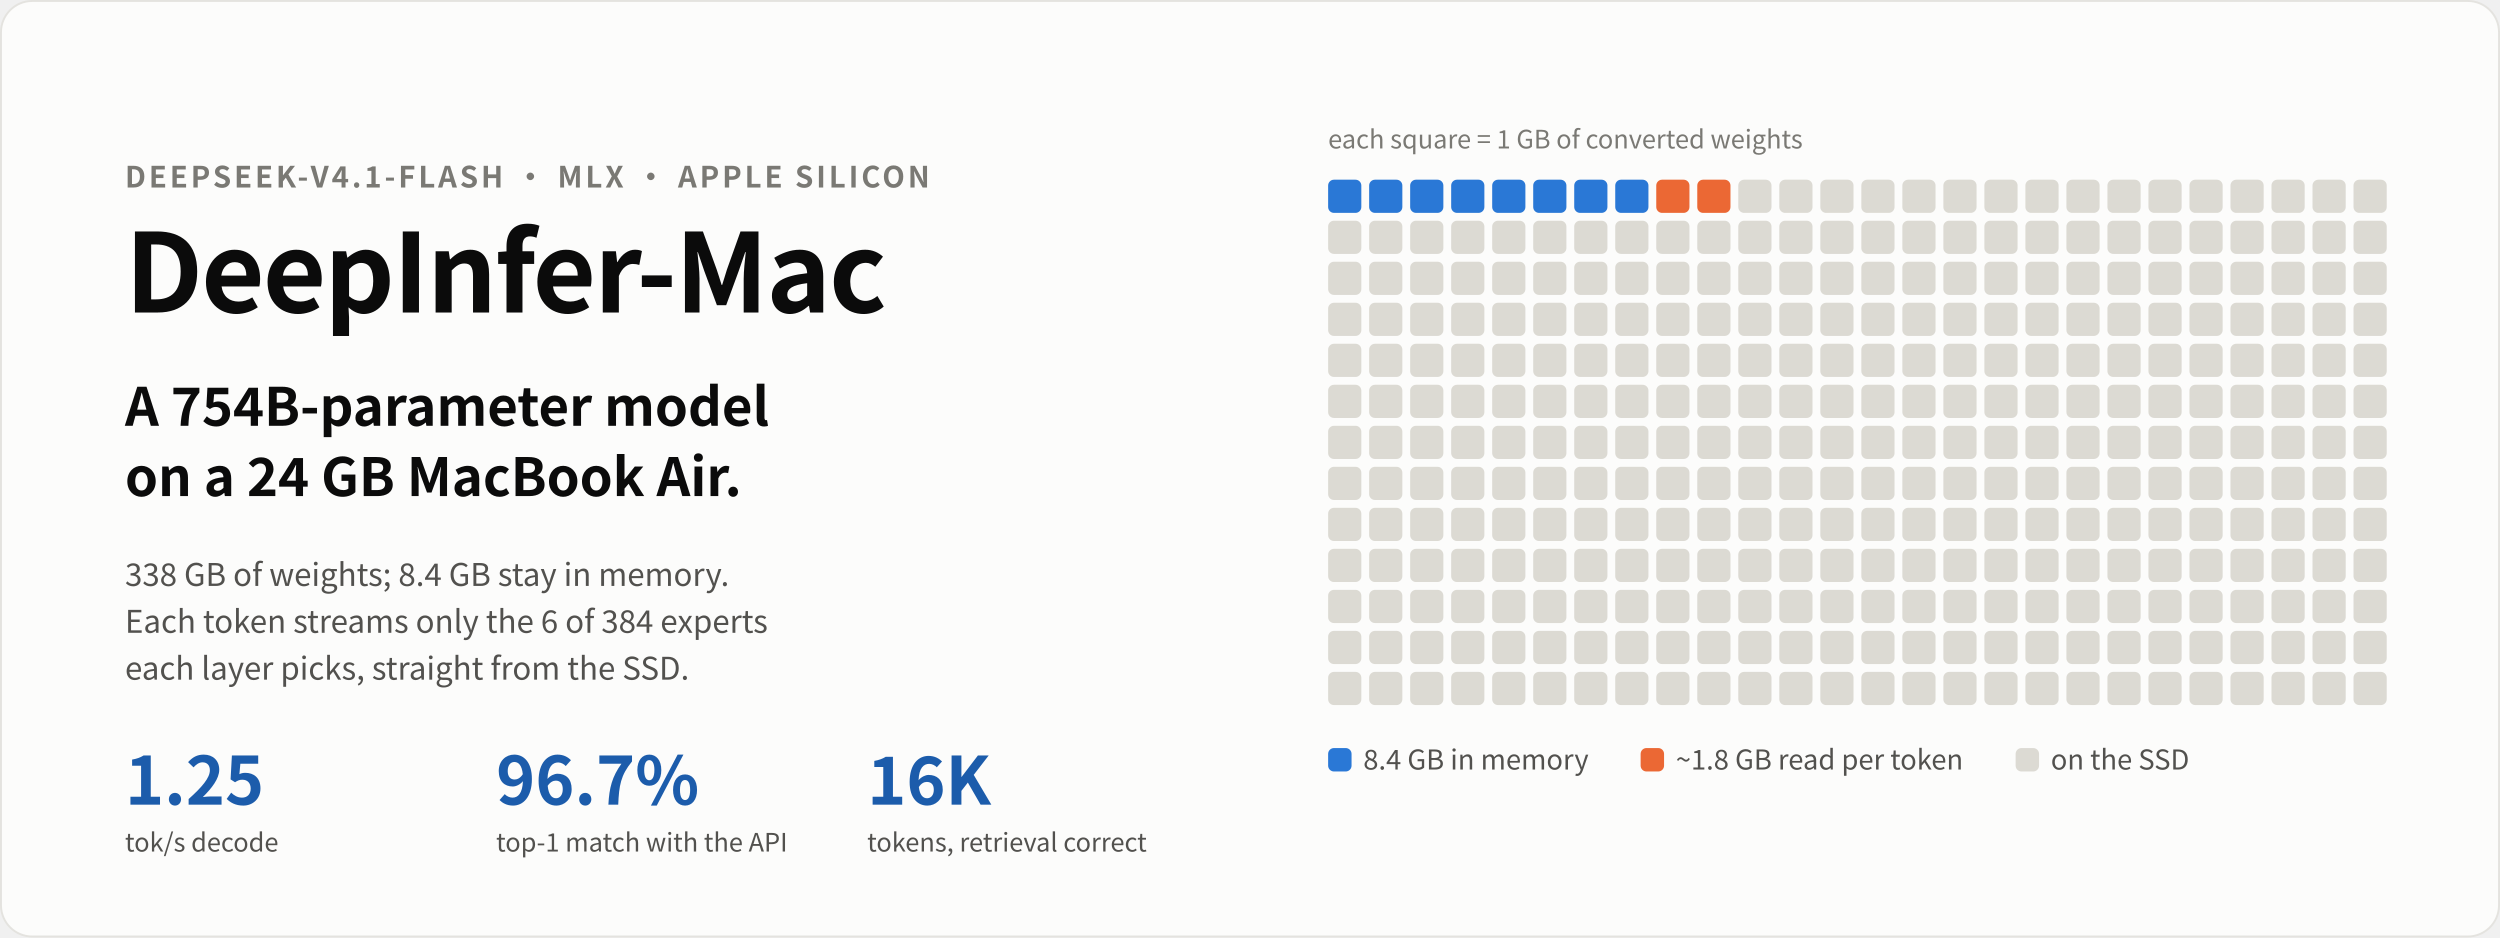
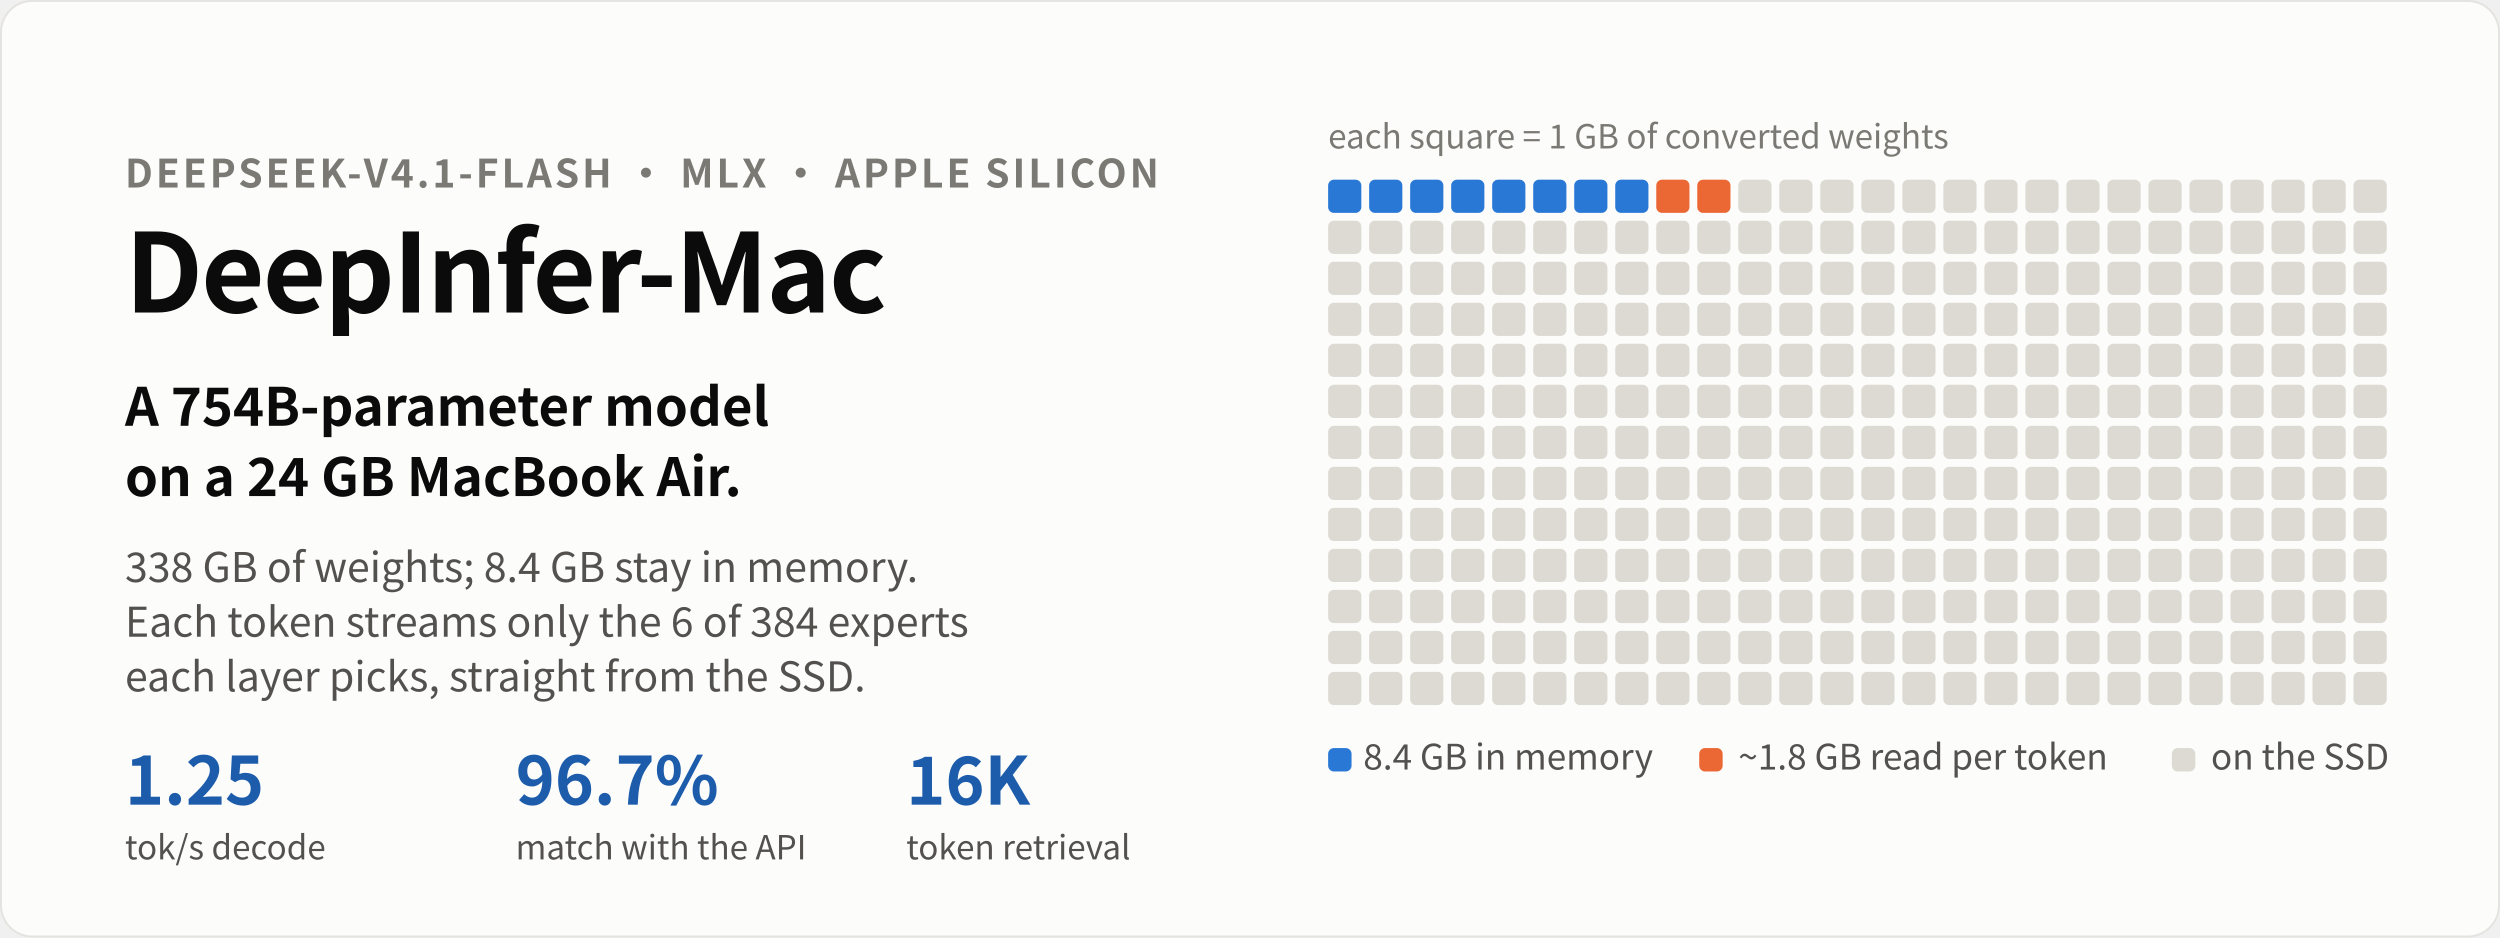
<svg xmlns="http://www.w3.org/2000/svg" width="1280" height="480" viewBox="0 0 1280 480" role="img" aria-label="DeepInfer-Mac: 338 GB of DeepSeek-V4.1-Flash weights, 8.4 GB in memory">
  <style>
  .card { fill: #fcfcfb; stroke: #e4e3df; }
  .t1 { fill: #0b0b0b; } .t2 { fill: #52514e; } .t3 { fill: #7a7974; }
  .ram { fill: #2a78d6; } .read { fill: #eb6834; } .disk { fill: #dcdad3; }
  .gpu { fill: #e9f1fc; stroke: #2a78d6; } .ssdbox { fill: #fdf0ea; stroke: #eb6834; }
  .box { fill: #ffffff; stroke: #c9c7bf; } .wire { stroke: #8a8984; } .ah { fill: #8a8984; }
  .wire-read { stroke: #eb6834; } .ah-read { fill: #eb6834; }
  .accent { fill: #1c5cab; } .accent2 { fill: #c4501f; }
  @media (prefers-color-scheme: dark) {
    .card { fill: #161b22; stroke: #30363d; }
    .t1 { fill: #f0efec; } .t2 { fill: #c3c2b7; } .t3 { fill: #94938c; }
    .ram { fill: #3987e5; } .read { fill: #d95926; } .disk { fill: #3a3a37; }
    .gpu { fill: #14243a; stroke: #3987e5; } .ssdbox { fill: #2e1c14; stroke: #d95926; }
    .box { fill: #0d1117; stroke: #484f58; } .wire { stroke: #8b949e; } .ah { fill: #8b949e; }
    .wire-read { stroke: #e0703f; } .ah-read { fill: #e0703f; }
    .accent { fill: #86b6ef; } .accent2 { fill: #f08a5d; }
  }
  text { font-family: -apple-system, BlinkMacSystemFont, 'Segoe UI', 'PingFang SC', 'Noto Sans CJK SC', Helvetica, Arial, sans-serif; }
  .mono { font-family: ui-monospace, SFMono-Regular, Menlo, Consolas, 'PingFang SC', 'Noto Sans Mono CJK SC', monospace; }
</style>
  <rect class="card" x="0.5" y="0.5" width="1279" height="479" rx="16" />
-   <text class="t3" x="64" y="96" font-size="15" font-weight="600" letter-spacing="1.5">DEEPSEEK-V4.1-FLASH · MLX · APPLE SILICON</text>
+   <text class="t3" x="64" y="96" font-size="20" font-weight="600" letter-spacing="1.5">DEEPSEEK-V4.1-FLASH · MLX · APPLE SILICON</text>
  <text class="t1" x="64" y="160" font-size="56" font-weight="700" letter-spacing="-1">DeepInfer-Mac</text>
  <text class="t1" x="64" y="218" font-size="27" font-weight="600">A 754B-parameter model</text>
  <text class="t1" x="64" y="254" font-size="27" font-weight="600">on a 24 GB MacBook Air.</text>
-   <text class="t2" x="64" y="300" font-size="16">338 GB of weights; 8.4 GB stay in memory.</text>
-   <text class="t2" x="64" y="324" font-size="16">Each token streams only the 6 of 384 experts</text>
-   <text class="t2" x="64" y="348" font-size="16">each layer picks, straight from the SSD.</text>
+   <text class="t2" x="64" y="298" font-size="21">338 GB of weights; 8.4 GB stay in memory.</text>
+   <text class="t2" x="64" y="326" font-size="21">Each token streams only the 6 of 384 experts</text>
+   <text class="t2" x="64" y="354" font-size="21">each layer picks, straight from the SSD.</text>
  <text class="accent" x="64" y="412" font-size="34" font-weight="700">1.25</text>
-   <text class="t2" x="64" y="436" font-size="13">tok/s decode</text>
-   <text class="accent" x="254" y="412" font-size="34" font-weight="700">96.7%</text>
-   <text class="t2" x="254" y="436" font-size="13">top-1 match with the API</text>
-   <text class="accent" x="444" y="412" font-size="34" font-weight="700">16K</text>
-   <text class="t2" x="444" y="436" font-size="13">tokens, retrieval correct</text>
-   <text class="t3" x="680" y="76" font-size="13">each square = 1 GB of converted weights</text>
+   <text class="t2" x="64" y="440" font-size="17">tok/s decode</text>
+   <text class="accent" x="264" y="412" font-size="34" font-weight="700">96.7%</text>
+   <text class="t2" x="264" y="440" font-size="17">match with the API</text>
+   <text class="accent" x="464" y="412" font-size="34" font-weight="700">16K</text>
+   <text class="t2" x="464" y="440" font-size="17">token retrieval</text>
+   <text class="t3" x="680" y="76" font-size="17">each square = 1 GB of converted weights</text>
  <rect class="ram" x="680" y="92" width="17" height="17" rx="3" />
  <rect class="ram" x="701" y="92" width="17" height="17" rx="3" />
  <rect class="ram" x="722" y="92" width="17" height="17" rx="3" />
  <rect class="ram" x="743" y="92" width="17" height="17" rx="3" />
  <rect class="ram" x="764" y="92" width="17" height="17" rx="3" />
  <rect class="ram" x="785" y="92" width="17" height="17" rx="3" />
  <rect class="ram" x="806" y="92" width="17" height="17" rx="3" />
  <rect class="ram" x="827" y="92" width="17" height="17" rx="3" />
  <rect class="read" x="848" y="92" width="17" height="17" rx="3" />
  <rect class="read" x="869" y="92" width="17" height="17" rx="3" />
  <rect class="disk" x="890" y="92" width="17" height="17" rx="3" />
  <rect class="disk" x="911" y="92" width="17" height="17" rx="3" />
  <rect class="disk" x="932" y="92" width="17" height="17" rx="3" />
  <rect class="disk" x="953" y="92" width="17" height="17" rx="3" />
  <rect class="disk" x="974" y="92" width="17" height="17" rx="3" />
  <rect class="disk" x="995" y="92" width="17" height="17" rx="3" />
  <rect class="disk" x="1016" y="92" width="17" height="17" rx="3" />
  <rect class="disk" x="1037" y="92" width="17" height="17" rx="3" />
  <rect class="disk" x="1058" y="92" width="17" height="17" rx="3" />
  <rect class="disk" x="1079" y="92" width="17" height="17" rx="3" />
  <rect class="disk" x="1100" y="92" width="17" height="17" rx="3" />
  <rect class="disk" x="1121" y="92" width="17" height="17" rx="3" />
  <rect class="disk" x="1142" y="92" width="17" height="17" rx="3" />
  <rect class="disk" x="1163" y="92" width="17" height="17" rx="3" />
  <rect class="disk" x="1184" y="92" width="17" height="17" rx="3" />
  <rect class="disk" x="1205" y="92" width="17" height="17" rx="3" />
  <rect class="disk" x="680" y="113" width="17" height="17" rx="3" />
  <rect class="disk" x="701" y="113" width="17" height="17" rx="3" />
  <rect class="disk" x="722" y="113" width="17" height="17" rx="3" />
  <rect class="disk" x="743" y="113" width="17" height="17" rx="3" />
  <rect class="disk" x="764" y="113" width="17" height="17" rx="3" />
  <rect class="disk" x="785" y="113" width="17" height="17" rx="3" />
  <rect class="disk" x="806" y="113" width="17" height="17" rx="3" />
  <rect class="disk" x="827" y="113" width="17" height="17" rx="3" />
  <rect class="disk" x="848" y="113" width="17" height="17" rx="3" />
  <rect class="disk" x="869" y="113" width="17" height="17" rx="3" />
  <rect class="disk" x="890" y="113" width="17" height="17" rx="3" />
  <rect class="disk" x="911" y="113" width="17" height="17" rx="3" />
  <rect class="disk" x="932" y="113" width="17" height="17" rx="3" />
  <rect class="disk" x="953" y="113" width="17" height="17" rx="3" />
  <rect class="disk" x="974" y="113" width="17" height="17" rx="3" />
  <rect class="disk" x="995" y="113" width="17" height="17" rx="3" />
  <rect class="disk" x="1016" y="113" width="17" height="17" rx="3" />
  <rect class="disk" x="1037" y="113" width="17" height="17" rx="3" />
  <rect class="disk" x="1058" y="113" width="17" height="17" rx="3" />
  <rect class="disk" x="1079" y="113" width="17" height="17" rx="3" />
  <rect class="disk" x="1100" y="113" width="17" height="17" rx="3" />
  <rect class="disk" x="1121" y="113" width="17" height="17" rx="3" />
  <rect class="disk" x="1142" y="113" width="17" height="17" rx="3" />
  <rect class="disk" x="1163" y="113" width="17" height="17" rx="3" />
  <rect class="disk" x="1184" y="113" width="17" height="17" rx="3" />
  <rect class="disk" x="1205" y="113" width="17" height="17" rx="3" />
  <rect class="disk" x="680" y="134" width="17" height="17" rx="3" />
  <rect class="disk" x="701" y="134" width="17" height="17" rx="3" />
  <rect class="disk" x="722" y="134" width="17" height="17" rx="3" />
  <rect class="disk" x="743" y="134" width="17" height="17" rx="3" />
  <rect class="disk" x="764" y="134" width="17" height="17" rx="3" />
  <rect class="disk" x="785" y="134" width="17" height="17" rx="3" />
  <rect class="disk" x="806" y="134" width="17" height="17" rx="3" />
  <rect class="disk" x="827" y="134" width="17" height="17" rx="3" />
  <rect class="disk" x="848" y="134" width="17" height="17" rx="3" />
  <rect class="disk" x="869" y="134" width="17" height="17" rx="3" />
  <rect class="disk" x="890" y="134" width="17" height="17" rx="3" />
  <rect class="disk" x="911" y="134" width="17" height="17" rx="3" />
  <rect class="disk" x="932" y="134" width="17" height="17" rx="3" />
  <rect class="disk" x="953" y="134" width="17" height="17" rx="3" />
  <rect class="disk" x="974" y="134" width="17" height="17" rx="3" />
  <rect class="disk" x="995" y="134" width="17" height="17" rx="3" />
  <rect class="disk" x="1016" y="134" width="17" height="17" rx="3" />
  <rect class="disk" x="1037" y="134" width="17" height="17" rx="3" />
  <rect class="disk" x="1058" y="134" width="17" height="17" rx="3" />
  <rect class="disk" x="1079" y="134" width="17" height="17" rx="3" />
  <rect class="disk" x="1100" y="134" width="17" height="17" rx="3" />
  <rect class="disk" x="1121" y="134" width="17" height="17" rx="3" />
  <rect class="disk" x="1142" y="134" width="17" height="17" rx="3" />
  <rect class="disk" x="1163" y="134" width="17" height="17" rx="3" />
  <rect class="disk" x="1184" y="134" width="17" height="17" rx="3" />
  <rect class="disk" x="1205" y="134" width="17" height="17" rx="3" />
  <rect class="disk" x="680" y="155" width="17" height="17" rx="3" />
  <rect class="disk" x="701" y="155" width="17" height="17" rx="3" />
  <rect class="disk" x="722" y="155" width="17" height="17" rx="3" />
  <rect class="disk" x="743" y="155" width="17" height="17" rx="3" />
  <rect class="disk" x="764" y="155" width="17" height="17" rx="3" />
  <rect class="disk" x="785" y="155" width="17" height="17" rx="3" />
  <rect class="disk" x="806" y="155" width="17" height="17" rx="3" />
  <rect class="disk" x="827" y="155" width="17" height="17" rx="3" />
  <rect class="disk" x="848" y="155" width="17" height="17" rx="3" />
  <rect class="disk" x="869" y="155" width="17" height="17" rx="3" />
  <rect class="disk" x="890" y="155" width="17" height="17" rx="3" />
  <rect class="disk" x="911" y="155" width="17" height="17" rx="3" />
  <rect class="disk" x="932" y="155" width="17" height="17" rx="3" />
  <rect class="disk" x="953" y="155" width="17" height="17" rx="3" />
  <rect class="disk" x="974" y="155" width="17" height="17" rx="3" />
  <rect class="disk" x="995" y="155" width="17" height="17" rx="3" />
  <rect class="disk" x="1016" y="155" width="17" height="17" rx="3" />
  <rect class="disk" x="1037" y="155" width="17" height="17" rx="3" />
  <rect class="disk" x="1058" y="155" width="17" height="17" rx="3" />
  <rect class="disk" x="1079" y="155" width="17" height="17" rx="3" />
  <rect class="disk" x="1100" y="155" width="17" height="17" rx="3" />
  <rect class="disk" x="1121" y="155" width="17" height="17" rx="3" />
  <rect class="disk" x="1142" y="155" width="17" height="17" rx="3" />
  <rect class="disk" x="1163" y="155" width="17" height="17" rx="3" />
  <rect class="disk" x="1184" y="155" width="17" height="17" rx="3" />
  <rect class="disk" x="1205" y="155" width="17" height="17" rx="3" />
  <rect class="disk" x="680" y="176" width="17" height="17" rx="3" />
  <rect class="disk" x="701" y="176" width="17" height="17" rx="3" />
  <rect class="disk" x="722" y="176" width="17" height="17" rx="3" />
  <rect class="disk" x="743" y="176" width="17" height="17" rx="3" />
  <rect class="disk" x="764" y="176" width="17" height="17" rx="3" />
  <rect class="disk" x="785" y="176" width="17" height="17" rx="3" />
  <rect class="disk" x="806" y="176" width="17" height="17" rx="3" />
  <rect class="disk" x="827" y="176" width="17" height="17" rx="3" />
  <rect class="disk" x="848" y="176" width="17" height="17" rx="3" />
  <rect class="disk" x="869" y="176" width="17" height="17" rx="3" />
  <rect class="disk" x="890" y="176" width="17" height="17" rx="3" />
  <rect class="disk" x="911" y="176" width="17" height="17" rx="3" />
  <rect class="disk" x="932" y="176" width="17" height="17" rx="3" />
  <rect class="disk" x="953" y="176" width="17" height="17" rx="3" />
  <rect class="disk" x="974" y="176" width="17" height="17" rx="3" />
  <rect class="disk" x="995" y="176" width="17" height="17" rx="3" />
  <rect class="disk" x="1016" y="176" width="17" height="17" rx="3" />
  <rect class="disk" x="1037" y="176" width="17" height="17" rx="3" />
  <rect class="disk" x="1058" y="176" width="17" height="17" rx="3" />
  <rect class="disk" x="1079" y="176" width="17" height="17" rx="3" />
  <rect class="disk" x="1100" y="176" width="17" height="17" rx="3" />
  <rect class="disk" x="1121" y="176" width="17" height="17" rx="3" />
  <rect class="disk" x="1142" y="176" width="17" height="17" rx="3" />
  <rect class="disk" x="1163" y="176" width="17" height="17" rx="3" />
  <rect class="disk" x="1184" y="176" width="17" height="17" rx="3" />
  <rect class="disk" x="1205" y="176" width="17" height="17" rx="3" />
  <rect class="disk" x="680" y="197" width="17" height="17" rx="3" />
  <rect class="disk" x="701" y="197" width="17" height="17" rx="3" />
  <rect class="disk" x="722" y="197" width="17" height="17" rx="3" />
  <rect class="disk" x="743" y="197" width="17" height="17" rx="3" />
  <rect class="disk" x="764" y="197" width="17" height="17" rx="3" />
  <rect class="disk" x="785" y="197" width="17" height="17" rx="3" />
  <rect class="disk" x="806" y="197" width="17" height="17" rx="3" />
  <rect class="disk" x="827" y="197" width="17" height="17" rx="3" />
  <rect class="disk" x="848" y="197" width="17" height="17" rx="3" />
  <rect class="disk" x="869" y="197" width="17" height="17" rx="3" />
  <rect class="disk" x="890" y="197" width="17" height="17" rx="3" />
  <rect class="disk" x="911" y="197" width="17" height="17" rx="3" />
  <rect class="disk" x="932" y="197" width="17" height="17" rx="3" />
  <rect class="disk" x="953" y="197" width="17" height="17" rx="3" />
  <rect class="disk" x="974" y="197" width="17" height="17" rx="3" />
  <rect class="disk" x="995" y="197" width="17" height="17" rx="3" />
  <rect class="disk" x="1016" y="197" width="17" height="17" rx="3" />
  <rect class="disk" x="1037" y="197" width="17" height="17" rx="3" />
  <rect class="disk" x="1058" y="197" width="17" height="17" rx="3" />
  <rect class="disk" x="1079" y="197" width="17" height="17" rx="3" />
  <rect class="disk" x="1100" y="197" width="17" height="17" rx="3" />
  <rect class="disk" x="1121" y="197" width="17" height="17" rx="3" />
  <rect class="disk" x="1142" y="197" width="17" height="17" rx="3" />
  <rect class="disk" x="1163" y="197" width="17" height="17" rx="3" />
  <rect class="disk" x="1184" y="197" width="17" height="17" rx="3" />
  <rect class="disk" x="1205" y="197" width="17" height="17" rx="3" />
  <rect class="disk" x="680" y="218" width="17" height="17" rx="3" />
  <rect class="disk" x="701" y="218" width="17" height="17" rx="3" />
  <rect class="disk" x="722" y="218" width="17" height="17" rx="3" />
  <rect class="disk" x="743" y="218" width="17" height="17" rx="3" />
  <rect class="disk" x="764" y="218" width="17" height="17" rx="3" />
  <rect class="disk" x="785" y="218" width="17" height="17" rx="3" />
  <rect class="disk" x="806" y="218" width="17" height="17" rx="3" />
  <rect class="disk" x="827" y="218" width="17" height="17" rx="3" />
  <rect class="disk" x="848" y="218" width="17" height="17" rx="3" />
  <rect class="disk" x="869" y="218" width="17" height="17" rx="3" />
  <rect class="disk" x="890" y="218" width="17" height="17" rx="3" />
  <rect class="disk" x="911" y="218" width="17" height="17" rx="3" />
  <rect class="disk" x="932" y="218" width="17" height="17" rx="3" />
  <rect class="disk" x="953" y="218" width="17" height="17" rx="3" />
  <rect class="disk" x="974" y="218" width="17" height="17" rx="3" />
  <rect class="disk" x="995" y="218" width="17" height="17" rx="3" />
  <rect class="disk" x="1016" y="218" width="17" height="17" rx="3" />
  <rect class="disk" x="1037" y="218" width="17" height="17" rx="3" />
  <rect class="disk" x="1058" y="218" width="17" height="17" rx="3" />
  <rect class="disk" x="1079" y="218" width="17" height="17" rx="3" />
  <rect class="disk" x="1100" y="218" width="17" height="17" rx="3" />
  <rect class="disk" x="1121" y="218" width="17" height="17" rx="3" />
  <rect class="disk" x="1142" y="218" width="17" height="17" rx="3" />
  <rect class="disk" x="1163" y="218" width="17" height="17" rx="3" />
  <rect class="disk" x="1184" y="218" width="17" height="17" rx="3" />
  <rect class="disk" x="1205" y="218" width="17" height="17" rx="3" />
  <rect class="disk" x="680" y="239" width="17" height="17" rx="3" />
  <rect class="disk" x="701" y="239" width="17" height="17" rx="3" />
  <rect class="disk" x="722" y="239" width="17" height="17" rx="3" />
  <rect class="disk" x="743" y="239" width="17" height="17" rx="3" />
  <rect class="disk" x="764" y="239" width="17" height="17" rx="3" />
  <rect class="disk" x="785" y="239" width="17" height="17" rx="3" />
  <rect class="disk" x="806" y="239" width="17" height="17" rx="3" />
  <rect class="disk" x="827" y="239" width="17" height="17" rx="3" />
  <rect class="disk" x="848" y="239" width="17" height="17" rx="3" />
  <rect class="disk" x="869" y="239" width="17" height="17" rx="3" />
  <rect class="disk" x="890" y="239" width="17" height="17" rx="3" />
  <rect class="disk" x="911" y="239" width="17" height="17" rx="3" />
  <rect class="disk" x="932" y="239" width="17" height="17" rx="3" />
  <rect class="disk" x="953" y="239" width="17" height="17" rx="3" />
  <rect class="disk" x="974" y="239" width="17" height="17" rx="3" />
  <rect class="disk" x="995" y="239" width="17" height="17" rx="3" />
  <rect class="disk" x="1016" y="239" width="17" height="17" rx="3" />
  <rect class="disk" x="1037" y="239" width="17" height="17" rx="3" />
  <rect class="disk" x="1058" y="239" width="17" height="17" rx="3" />
  <rect class="disk" x="1079" y="239" width="17" height="17" rx="3" />
  <rect class="disk" x="1100" y="239" width="17" height="17" rx="3" />
  <rect class="disk" x="1121" y="239" width="17" height="17" rx="3" />
  <rect class="disk" x="1142" y="239" width="17" height="17" rx="3" />
  <rect class="disk" x="1163" y="239" width="17" height="17" rx="3" />
  <rect class="disk" x="1184" y="239" width="17" height="17" rx="3" />
  <rect class="disk" x="1205" y="239" width="17" height="17" rx="3" />
  <rect class="disk" x="680" y="260" width="17" height="17" rx="3" />
  <rect class="disk" x="701" y="260" width="17" height="17" rx="3" />
  <rect class="disk" x="722" y="260" width="17" height="17" rx="3" />
  <rect class="disk" x="743" y="260" width="17" height="17" rx="3" />
  <rect class="disk" x="764" y="260" width="17" height="17" rx="3" />
  <rect class="disk" x="785" y="260" width="17" height="17" rx="3" />
  <rect class="disk" x="806" y="260" width="17" height="17" rx="3" />
  <rect class="disk" x="827" y="260" width="17" height="17" rx="3" />
  <rect class="disk" x="848" y="260" width="17" height="17" rx="3" />
  <rect class="disk" x="869" y="260" width="17" height="17" rx="3" />
  <rect class="disk" x="890" y="260" width="17" height="17" rx="3" />
  <rect class="disk" x="911" y="260" width="17" height="17" rx="3" />
  <rect class="disk" x="932" y="260" width="17" height="17" rx="3" />
  <rect class="disk" x="953" y="260" width="17" height="17" rx="3" />
  <rect class="disk" x="974" y="260" width="17" height="17" rx="3" />
  <rect class="disk" x="995" y="260" width="17" height="17" rx="3" />
  <rect class="disk" x="1016" y="260" width="17" height="17" rx="3" />
  <rect class="disk" x="1037" y="260" width="17" height="17" rx="3" />
  <rect class="disk" x="1058" y="260" width="17" height="17" rx="3" />
  <rect class="disk" x="1079" y="260" width="17" height="17" rx="3" />
  <rect class="disk" x="1100" y="260" width="17" height="17" rx="3" />
  <rect class="disk" x="1121" y="260" width="17" height="17" rx="3" />
  <rect class="disk" x="1142" y="260" width="17" height="17" rx="3" />
  <rect class="disk" x="1163" y="260" width="17" height="17" rx="3" />
  <rect class="disk" x="1184" y="260" width="17" height="17" rx="3" />
  <rect class="disk" x="1205" y="260" width="17" height="17" rx="3" />
  <rect class="disk" x="680" y="281" width="17" height="17" rx="3" />
  <rect class="disk" x="701" y="281" width="17" height="17" rx="3" />
  <rect class="disk" x="722" y="281" width="17" height="17" rx="3" />
  <rect class="disk" x="743" y="281" width="17" height="17" rx="3" />
  <rect class="disk" x="764" y="281" width="17" height="17" rx="3" />
  <rect class="disk" x="785" y="281" width="17" height="17" rx="3" />
  <rect class="disk" x="806" y="281" width="17" height="17" rx="3" />
  <rect class="disk" x="827" y="281" width="17" height="17" rx="3" />
  <rect class="disk" x="848" y="281" width="17" height="17" rx="3" />
  <rect class="disk" x="869" y="281" width="17" height="17" rx="3" />
  <rect class="disk" x="890" y="281" width="17" height="17" rx="3" />
  <rect class="disk" x="911" y="281" width="17" height="17" rx="3" />
  <rect class="disk" x="932" y="281" width="17" height="17" rx="3" />
  <rect class="disk" x="953" y="281" width="17" height="17" rx="3" />
  <rect class="disk" x="974" y="281" width="17" height="17" rx="3" />
  <rect class="disk" x="995" y="281" width="17" height="17" rx="3" />
  <rect class="disk" x="1016" y="281" width="17" height="17" rx="3" />
  <rect class="disk" x="1037" y="281" width="17" height="17" rx="3" />
  <rect class="disk" x="1058" y="281" width="17" height="17" rx="3" />
  <rect class="disk" x="1079" y="281" width="17" height="17" rx="3" />
  <rect class="disk" x="1100" y="281" width="17" height="17" rx="3" />
  <rect class="disk" x="1121" y="281" width="17" height="17" rx="3" />
  <rect class="disk" x="1142" y="281" width="17" height="17" rx="3" />
  <rect class="disk" x="1163" y="281" width="17" height="17" rx="3" />
  <rect class="disk" x="1184" y="281" width="17" height="17" rx="3" />
  <rect class="disk" x="1205" y="281" width="17" height="17" rx="3" />
  <rect class="disk" x="680" y="302" width="17" height="17" rx="3" />
  <rect class="disk" x="701" y="302" width="17" height="17" rx="3" />
  <rect class="disk" x="722" y="302" width="17" height="17" rx="3" />
  <rect class="disk" x="743" y="302" width="17" height="17" rx="3" />
  <rect class="disk" x="764" y="302" width="17" height="17" rx="3" />
  <rect class="disk" x="785" y="302" width="17" height="17" rx="3" />
  <rect class="disk" x="806" y="302" width="17" height="17" rx="3" />
  <rect class="disk" x="827" y="302" width="17" height="17" rx="3" />
  <rect class="disk" x="848" y="302" width="17" height="17" rx="3" />
  <rect class="disk" x="869" y="302" width="17" height="17" rx="3" />
  <rect class="disk" x="890" y="302" width="17" height="17" rx="3" />
  <rect class="disk" x="911" y="302" width="17" height="17" rx="3" />
  <rect class="disk" x="932" y="302" width="17" height="17" rx="3" />
  <rect class="disk" x="953" y="302" width="17" height="17" rx="3" />
  <rect class="disk" x="974" y="302" width="17" height="17" rx="3" />
  <rect class="disk" x="995" y="302" width="17" height="17" rx="3" />
  <rect class="disk" x="1016" y="302" width="17" height="17" rx="3" />
  <rect class="disk" x="1037" y="302" width="17" height="17" rx="3" />
  <rect class="disk" x="1058" y="302" width="17" height="17" rx="3" />
  <rect class="disk" x="1079" y="302" width="17" height="17" rx="3" />
  <rect class="disk" x="1100" y="302" width="17" height="17" rx="3" />
  <rect class="disk" x="1121" y="302" width="17" height="17" rx="3" />
  <rect class="disk" x="1142" y="302" width="17" height="17" rx="3" />
  <rect class="disk" x="1163" y="302" width="17" height="17" rx="3" />
  <rect class="disk" x="1184" y="302" width="17" height="17" rx="3" />
  <rect class="disk" x="1205" y="302" width="17" height="17" rx="3" />
  <rect class="disk" x="680" y="323" width="17" height="17" rx="3" />
  <rect class="disk" x="701" y="323" width="17" height="17" rx="3" />
  <rect class="disk" x="722" y="323" width="17" height="17" rx="3" />
  <rect class="disk" x="743" y="323" width="17" height="17" rx="3" />
  <rect class="disk" x="764" y="323" width="17" height="17" rx="3" />
  <rect class="disk" x="785" y="323" width="17" height="17" rx="3" />
  <rect class="disk" x="806" y="323" width="17" height="17" rx="3" />
  <rect class="disk" x="827" y="323" width="17" height="17" rx="3" />
  <rect class="disk" x="848" y="323" width="17" height="17" rx="3" />
  <rect class="disk" x="869" y="323" width="17" height="17" rx="3" />
  <rect class="disk" x="890" y="323" width="17" height="17" rx="3" />
  <rect class="disk" x="911" y="323" width="17" height="17" rx="3" />
  <rect class="disk" x="932" y="323" width="17" height="17" rx="3" />
  <rect class="disk" x="953" y="323" width="17" height="17" rx="3" />
  <rect class="disk" x="974" y="323" width="17" height="17" rx="3" />
  <rect class="disk" x="995" y="323" width="17" height="17" rx="3" />
  <rect class="disk" x="1016" y="323" width="17" height="17" rx="3" />
  <rect class="disk" x="1037" y="323" width="17" height="17" rx="3" />
  <rect class="disk" x="1058" y="323" width="17" height="17" rx="3" />
  <rect class="disk" x="1079" y="323" width="17" height="17" rx="3" />
  <rect class="disk" x="1100" y="323" width="17" height="17" rx="3" />
  <rect class="disk" x="1121" y="323" width="17" height="17" rx="3" />
  <rect class="disk" x="1142" y="323" width="17" height="17" rx="3" />
  <rect class="disk" x="1163" y="323" width="17" height="17" rx="3" />
  <rect class="disk" x="1184" y="323" width="17" height="17" rx="3" />
  <rect class="disk" x="1205" y="323" width="17" height="17" rx="3" />
  <rect class="disk" x="680" y="344" width="17" height="17" rx="3" />
  <rect class="disk" x="701" y="344" width="17" height="17" rx="3" />
  <rect class="disk" x="722" y="344" width="17" height="17" rx="3" />
  <rect class="disk" x="743" y="344" width="17" height="17" rx="3" />
  <rect class="disk" x="764" y="344" width="17" height="17" rx="3" />
  <rect class="disk" x="785" y="344" width="17" height="17" rx="3" />
  <rect class="disk" x="806" y="344" width="17" height="17" rx="3" />
  <rect class="disk" x="827" y="344" width="17" height="17" rx="3" />
  <rect class="disk" x="848" y="344" width="17" height="17" rx="3" />
  <rect class="disk" x="869" y="344" width="17" height="17" rx="3" />
  <rect class="disk" x="890" y="344" width="17" height="17" rx="3" />
  <rect class="disk" x="911" y="344" width="17" height="17" rx="3" />
  <rect class="disk" x="932" y="344" width="17" height="17" rx="3" />
  <rect class="disk" x="953" y="344" width="17" height="17" rx="3" />
  <rect class="disk" x="974" y="344" width="17" height="17" rx="3" />
  <rect class="disk" x="995" y="344" width="17" height="17" rx="3" />
  <rect class="disk" x="1016" y="344" width="17" height="17" rx="3" />
  <rect class="disk" x="1037" y="344" width="17" height="17" rx="3" />
  <rect class="disk" x="1058" y="344" width="17" height="17" rx="3" />
  <rect class="disk" x="1079" y="344" width="17" height="17" rx="3" />
  <rect class="disk" x="1100" y="344" width="17" height="17" rx="3" />
  <rect class="disk" x="1121" y="344" width="17" height="17" rx="3" />
  <rect class="disk" x="1142" y="344" width="17" height="17" rx="3" />
  <rect class="disk" x="1163" y="344" width="17" height="17" rx="3" />
  <rect class="disk" x="1184" y="344" width="17" height="17" rx="3" />
  <rect class="disk" x="1205" y="344" width="17" height="17" rx="3" />
  <rect class="ram" x="680" y="383" width="12" height="12" rx="3" />
-   <text class="t2" x="698" y="394" font-size="14">8.4 GB in memory</text>
-   <rect class="read" x="840" y="383" width="12" height="12" rx="3" />
-   <text class="t2" x="858" y="394" font-size="14">~1.8 GB read per token</text>
-   <rect class="disk" x="1032" y="383" width="12" height="12" rx="3" />
-   <text class="t2" x="1050" y="394" font-size="14">on the SSD</text>
+   <text class="t2" x="698" y="394" font-size="18">8.4 GB in memory</text>
+   <rect class="read" x="870" y="383" width="12" height="12" rx="3" />
+   <text class="t2" x="890" y="394" font-size="18">~1.8 GB read per token</text>
+   <rect class="disk" x="1112" y="383" width="12" height="12" rx="3" />
+   <text class="t2" x="1132" y="394" font-size="18">on the SSD</text>
</svg>
